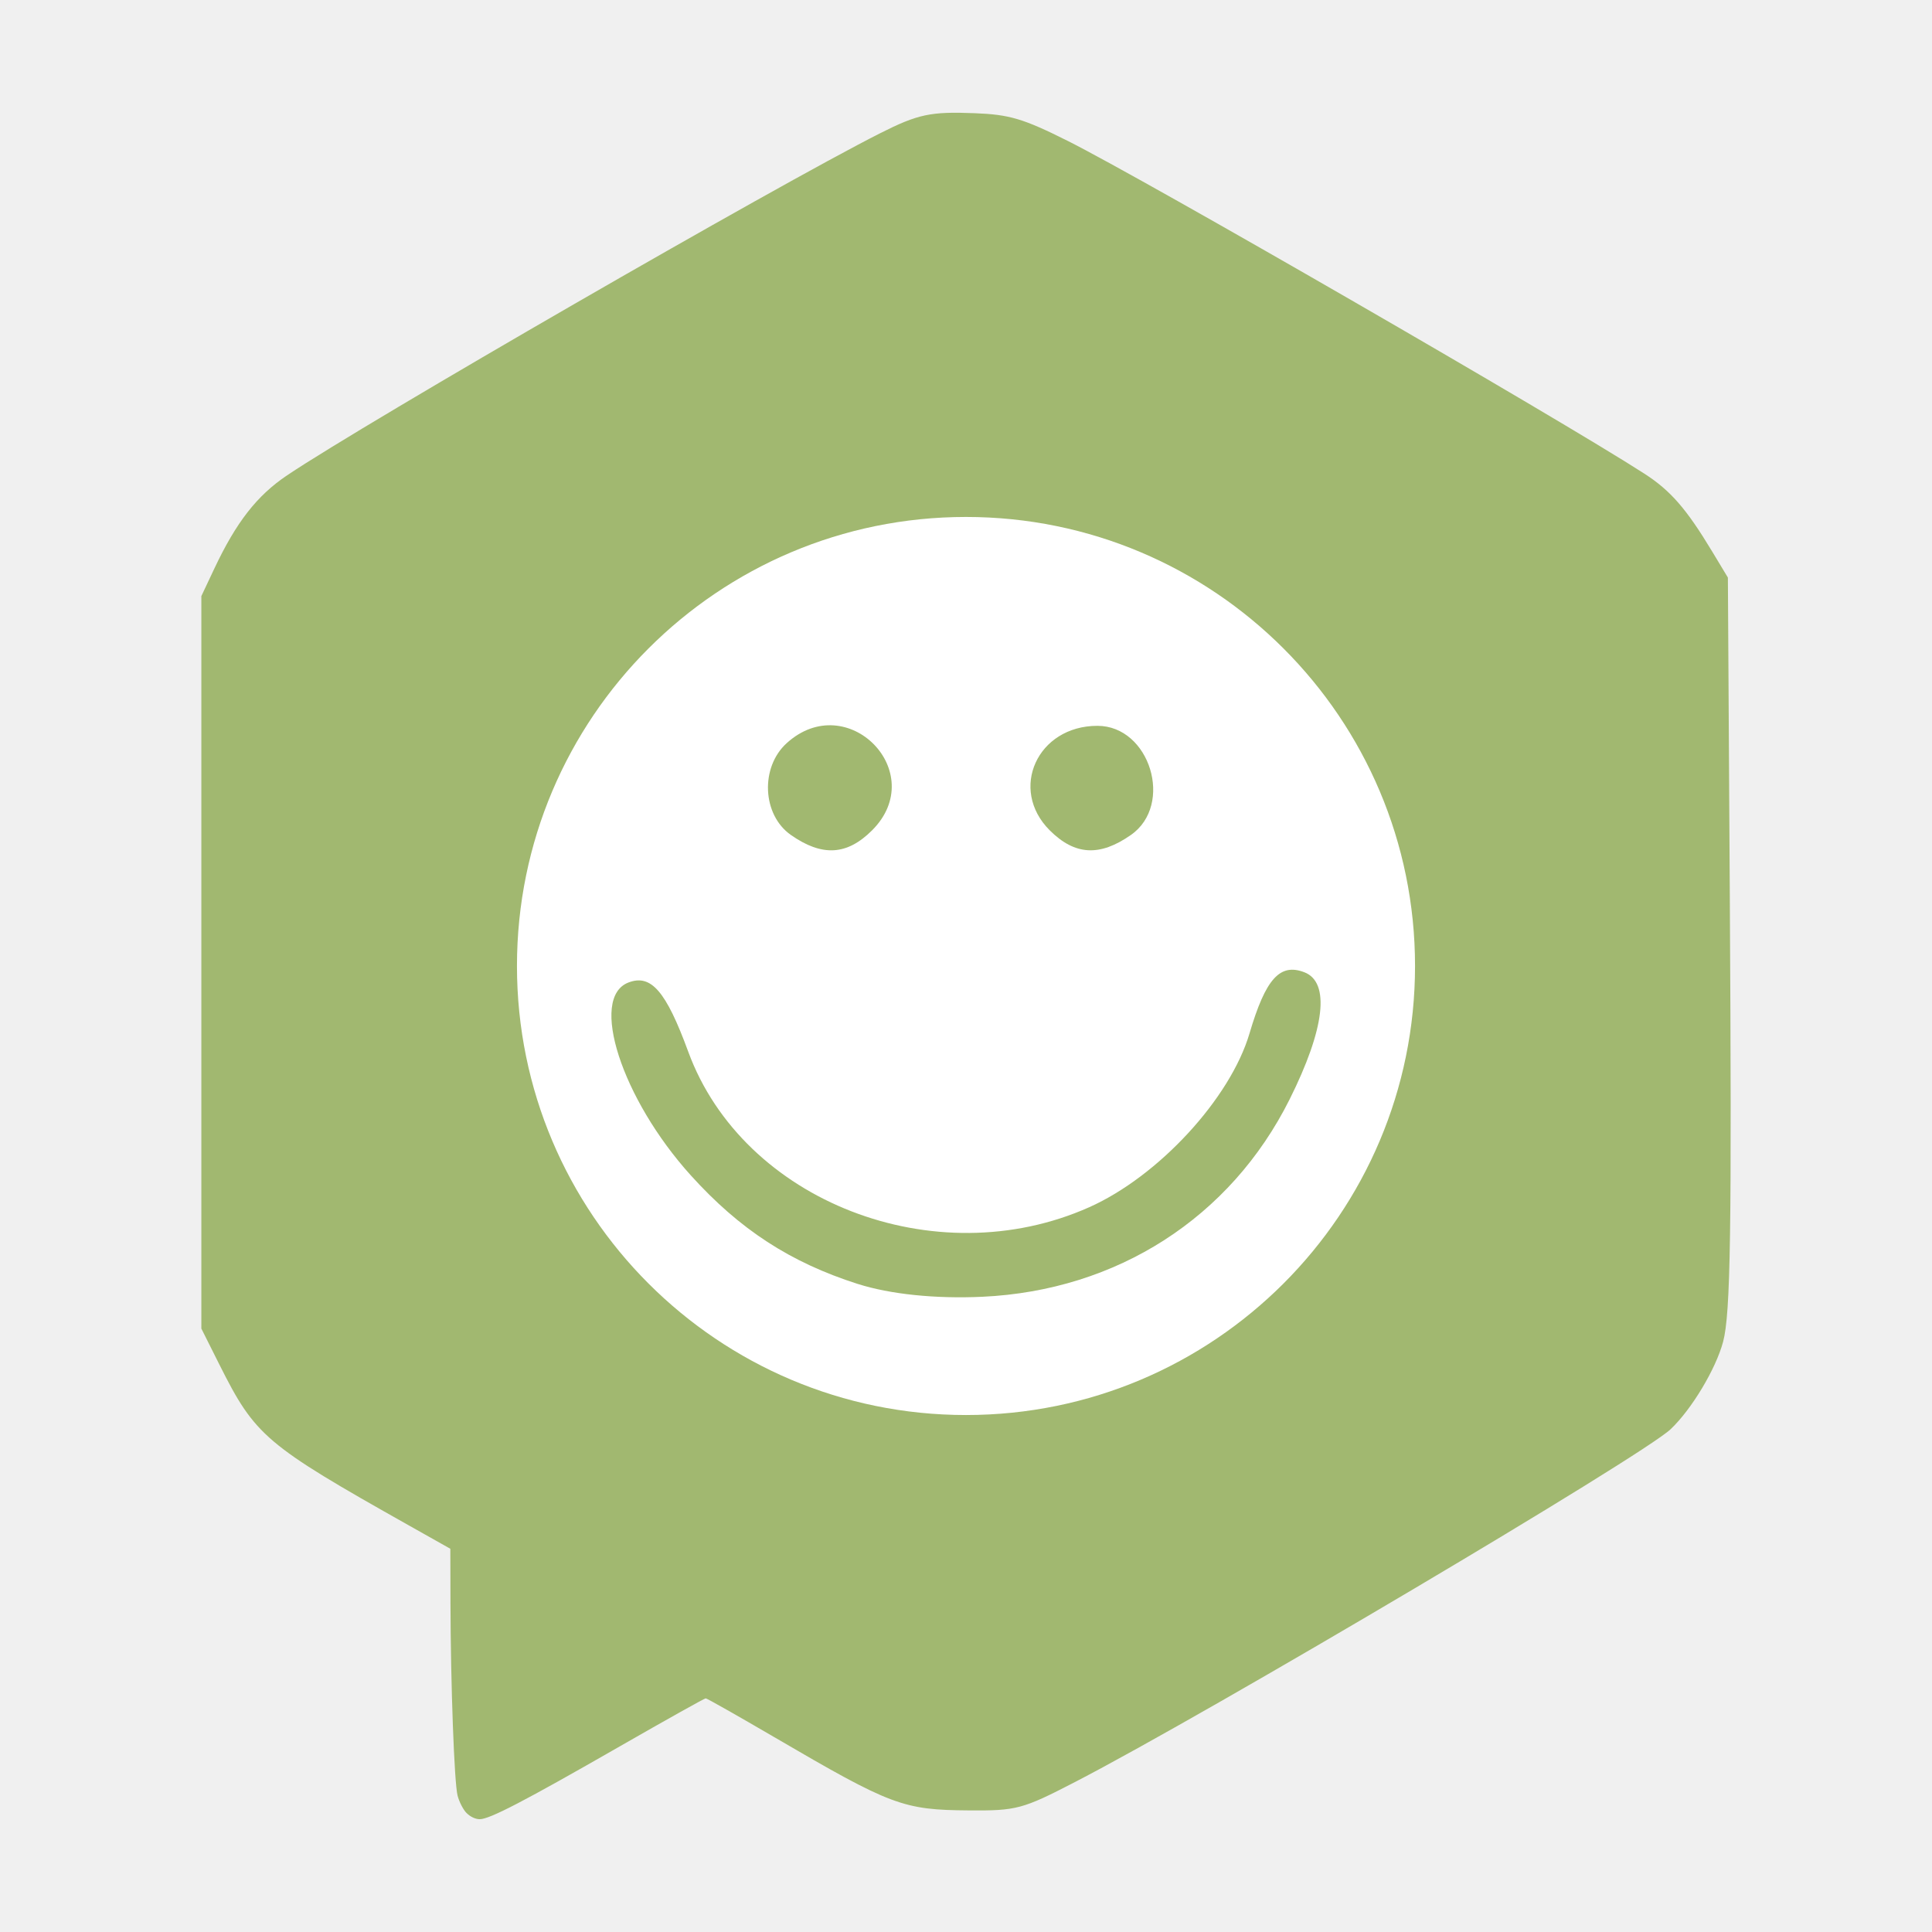
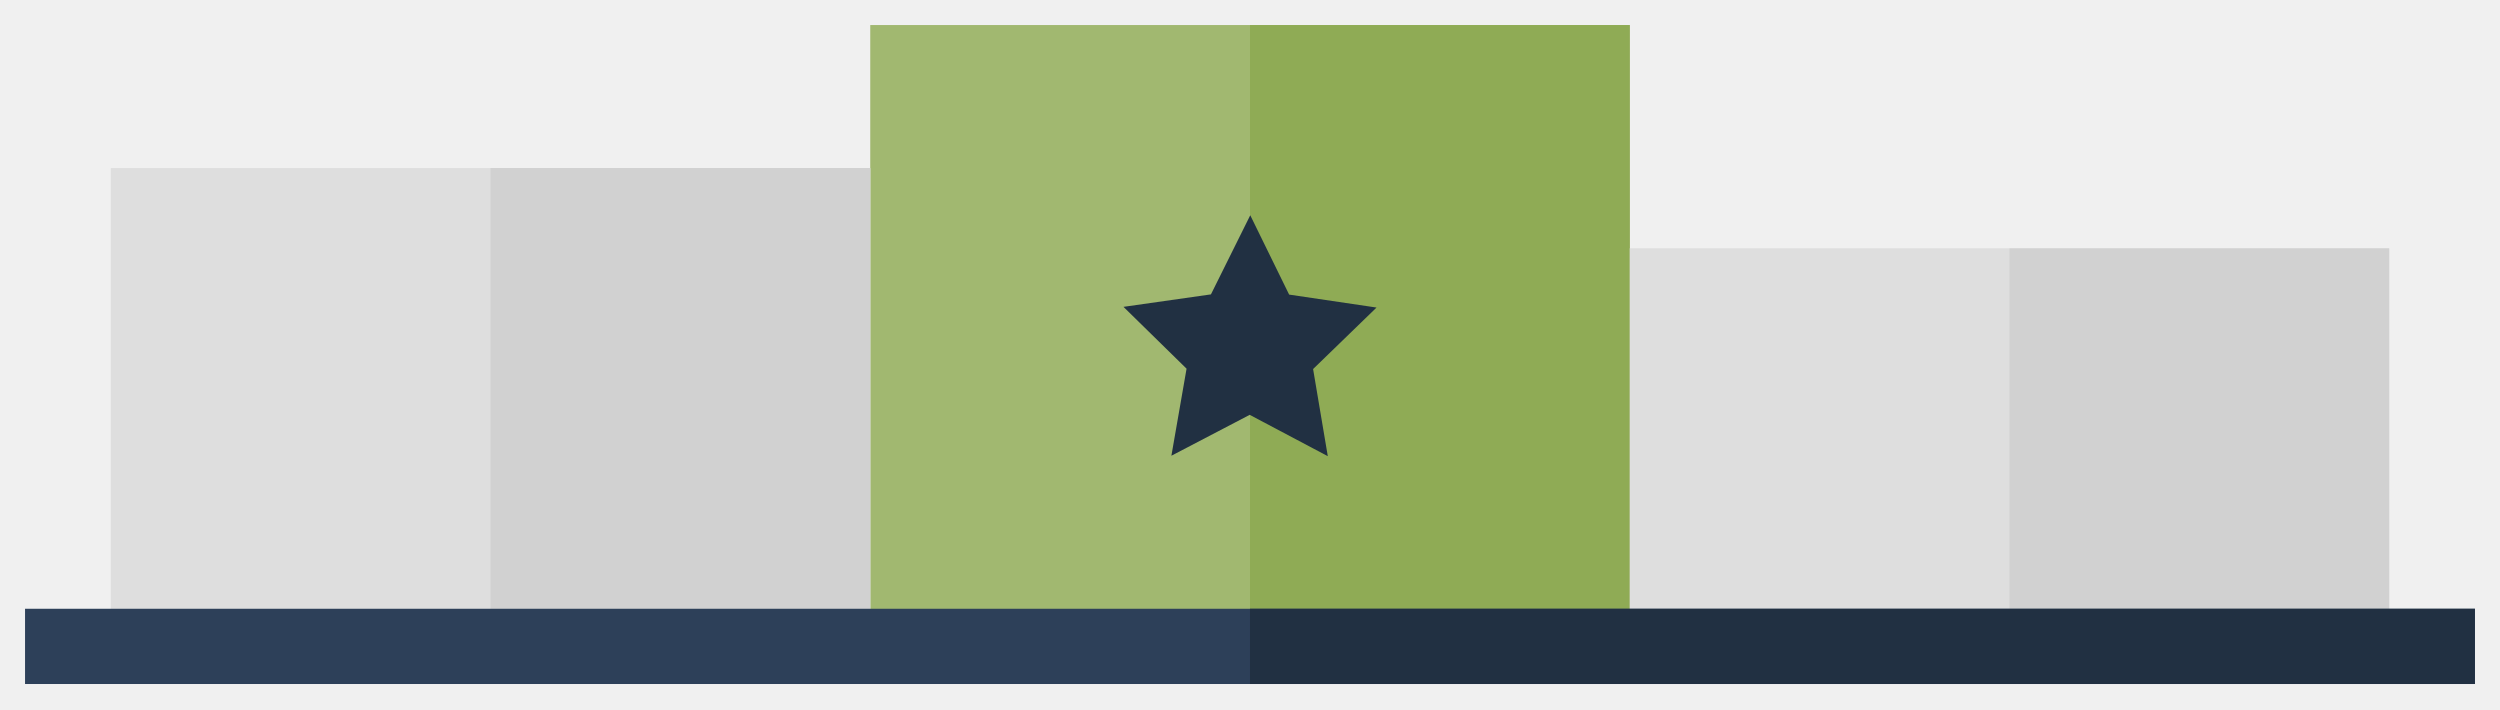
- <svg xmlns="http://www.w3.org/2000/svg" width="100" height="100" viewBox="0 0 100 100" id="svg4318" version="1.1">
-   <defs id="defs4320">
-     <pattern y="0" x="0" height="6" width="6" patternUnits="userSpaceOnUse" id="EMFhbasepattern" />
-   </defs>
-   <g id="layer1" transform="translate(0,-952.3622)">
-     <g id="g4188" transform="translate(79.78102,16.65277)">
-       <path id="path4311-0-72-3-3" d="m -55.628,1029.557 c -0.174,-0.174 -0.385,-0.582 -0.469,-0.907 -0.171,-0.659 -0.357,-5.724 -0.368,-10 l -0.007,-2.777 -2.158,-1.215 c -7.429,-4.182 -7.939,-4.616 -9.805,-8.338 l -0.924,-1.844 0,-18.956 0,-18.956 0.67,-1.421 c 1.136,-2.409 2.211,-3.786 3.771,-4.833 4.142,-2.779 25.276,-14.969 30.689,-17.702 1.967,-0.993 2.615,-1.13 4.908,-1.039 1.798,0.071 2.505,0.282 4.801,1.431 3.956,1.98 25.357,14.33 29.847,17.223 1.358,0.875 2.177,1.815 3.516,4.036 l 0.811,1.345 0.1,16.588 c 0.104,17.245 0.04,21.518 -0.348,22.969 -0.376,1.408 -1.627,3.493 -2.714,4.523 -1.46,1.384 -23.89,14.671 -30.82,18.257 -2.73,1.413 -3.034,1.494 -5.505,1.475 -3.417,-0.026 -4.009,-0.249 -10.07,-3.791 -1.891,-1.105 -3.489,-2.01 -3.551,-2.01 -0.062,0 -2.066,1.121 -4.455,2.491 -4.965,2.848 -6.729,3.765 -7.242,3.765 -0.219,0 -0.485,-0.124 -0.676,-0.316 z" style="fill:#a1b870;fill-opacity:1" />
-       <circle r="23.242" cy="985.709" cx="-29.781" id="path5881-2-1-6-5-4" style="color:#000000;clip-rule:nonzero;display:inline;overflow:visible;visibility:visible;opacity:1;isolation:auto;mix-blend-mode:normal;color-interpolation:sRGB;color-interpolation-filters:linearRGB;solid-color:#000000;solid-opacity:1;fill:#ffffff;fill-opacity:1;fill-rule:nonzero;stroke:none;stroke-width:4;stroke-linecap:butt;stroke-linejoin:round;stroke-miterlimit:4;stroke-dasharray:none;stroke-dashoffset:0;stroke-opacity:1;color-rendering:auto;image-rendering:auto;shape-rendering:auto;text-rendering:auto;enable-background:accumulate" />
-       <path id="path5705-5-5" d="m -35.385,1002.166 c -3.489,-1.114 -6.109,-2.818 -8.641,-5.621 -3.581,-3.964 -5.273,-9.196 -3.227,-9.981 1.171,-0.45 1.945,0.445 3.095,3.58 2.842,7.75 12.781,11.606 20.753,8.052 3.59,-1.601 7.302,-5.626 8.298,-8.997 0.835,-2.828 1.573,-3.651 2.838,-3.166 1.345,0.516 1.067,2.919 -0.762,6.579 -3.059,6.121 -8.932,9.894 -15.903,10.218 -2.426,0.113 -4.775,-0.13 -6.451,-0.665 z m -3.462,-23.241 c -1.484,-1.039 -1.594,-3.502 -0.213,-4.752 3.144,-2.846 7.415,1.516 4.419,4.513 -1.299,1.299 -2.588,1.373 -4.206,0.24 z m 13.398,-0.24 c -2.129,-2.129 -0.632,-5.407 2.47,-5.407 2.716,0 3.971,4.082 1.736,5.647 -1.618,1.133 -2.906,1.059 -4.206,-0.24 z" style="fill:#a1b870;fill-opacity:1" />
-     </g>
+ <svg xmlns="http://www.w3.org/2000/svg" version="1.1" id="Layer_1" x="0px" y="0px" viewBox="0 0 499.066 141.546" xml:space="preserve" width="499.066" height="141.546">
+   <defs id="defs4292" />
+   <g id="g4260" transform="translate(-6.468277,-256.8008)" />
+   <g id="g4262" transform="translate(-6.468277,-256.8008)" />
+   <g id="g4264" transform="translate(-6.468277,-256.8008)" />
+   <g id="g4266" transform="translate(-6.468277,-256.8008)" />
+   <g id="g4268" transform="translate(-6.468277,-256.8008)" />
+   <g id="g4270" transform="translate(-6.468277,-256.8008)" />
+   <g id="g4272" transform="translate(-6.468277,-256.8008)" />
+   <g id="g4274" transform="translate(-6.468277,-256.8008)" />
+   <g id="g4276" transform="translate(-6.468277,-256.8008)" />
+   <g id="g4278" transform="translate(-6.468277,-256.8008)" />
+   <g id="g4280" transform="translate(-6.468277,-256.8008)" />
+   <g id="g4282" transform="translate(-6.468277,-256.8008)" />
+   <g id="g4284" transform="translate(-6.468277,-256.8008)" />
+   <g id="g4286" transform="translate(-6.468277,-256.8008)" />
+   <g id="g4288" transform="translate(-6.468277,-256.8008)" />
+   <g id="layer1" style="display:none" transform="translate(-6.468277,-256.8008)">
+     <rect x="180.195" y="261.801" style="fill:#3db39e;fill-opacity:1" width="151.613" height="124.036" id="rect4236" />
+     <rect x="256.001" y="261.801" style="fill:#38a390;fill-opacity:1" width="75.807" height="124.036" id="rect4238" />
+     <rect x="28.586" y="290.342" style="fill:#dedede;fill-opacity:1" width="151.613" height="95.494" id="rect4240" />
+     <rect x="104.388" y="290.342" style="fill:#c8c8c8;fill-opacity:0.594" width="75.807" height="95.494" id="rect4242" />
+     <rect x="331.808" y="306.366" style="fill:#dedede;fill-opacity:1" width="151.613" height="79.471" id="rect4244" />
+     <rect x="407.615" y="306.366" style="fill:#c8c8c8;fill-opacity:0.594" width="75.807" height="79.471" id="rect4246" />
+     <rect x="11.468" y="378.325" style="fill:#2d4059;fill-opacity:1" width="489.066" height="15.022" id="rect4248" />
+     <rect x="255.996" y="378.325" style="fill:#213042;fill-opacity:1" width="244.528" height="15.022" id="rect4250" />
+     <path style="opacity:1;fill:#213042;fill-opacity:1;stroke:none;stroke-width:2.4;stroke-linecap:round;stroke-linejoin:round;stroke-miterlimit:4;stroke-dasharray:none;stroke-dashoffset:0;stroke-opacity:1" id="path4381" d="m 265.791,279.135 -0.698,17.624 -13.564,-11.274 -16.977,4.782 6.531,-16.384 -9.794,-14.668 17.6,1.148 10.923,-13.848 4.347,17.093 16.545,6.11 z" transform="matrix(0.9787169,-0.2052149,0.2052149,0.9787169,-48.81927,111.8216)" />
+   </g>
+   <g transform="translate(-6.468277,-256.8008)" style="display:none" id="g4507">
+     <rect id="rect4509" height="124.036" width="151.613" style="fill:#dedede;fill-opacity:1" y="261.801" x="180.195" />
+     <rect id="rect4511" height="124.036" width="75.807" style="fill:#d1d1d1;fill-opacity:1" y="261.801" x="256.001" />
+     <rect id="rect4513" height="95.494" width="151.613" style="fill:#3db39e;fill-opacity:1" y="290.342" x="28.586" />
+     <rect id="rect4515" height="95.494" width="75.807" style="fill:#38a390;fill-opacity:1" y="290.342" x="104.388" />
+     <rect id="rect4517" height="79.471" width="151.613" style="fill:#dedede;fill-opacity:1" y="306.366" x="331.808" />
+     <rect id="rect4519" height="79.471" width="75.807" style="fill:#c8c8c8;fill-opacity:0.594" y="306.366" x="407.615" />
+     <rect id="rect4521" height="15.022" width="489.066" style="fill:#2d4059;fill-opacity:1" y="378.325" x="11.468" />
+     <rect id="rect4523" height="15.022" width="244.528" style="fill:#213042;fill-opacity:1" y="378.325" x="255.996" />
+     <path transform="matrix(0.9787169,-0.2052149,0.2052149,0.9787169,-200.4283,126.092)" d="m 265.791,279.135 -0.698,17.624 -13.564,-11.274 -16.977,4.782 6.531,-16.384 -9.794,-14.668 17.6,1.148 10.923,-13.848 4.347,17.093 16.545,6.11 z" id="path4525" style="opacity:1;fill:#213042;fill-opacity:1;stroke:none;stroke-width:2.4;stroke-linecap:round;stroke-linejoin:round;stroke-miterlimit:4;stroke-dasharray:none;stroke-dashoffset:0;stroke-opacity:1" />
+   </g>
+   <g id="g4527" style="display:none" transform="translate(-6.468277,-256.8008)">
+     <rect x="180.195" y="261.801" style="fill:#dedede;fill-opacity:1" width="151.613" height="124.036" id="rect4529" />
+     <rect x="256.001" y="261.801" style="fill:#d1d1d1;fill-opacity:1" width="75.807" height="124.036" id="rect4531" />
+     <rect x="28.586" y="290.342" style="fill:#dedede;fill-opacity:1" width="151.613" height="95.494" id="rect4533" />
+     <rect x="104.388" y="290.342" style="fill:#d1d1d1;fill-opacity:1" width="75.807" height="95.494" id="rect4535" />
+     <rect x="331.808" y="306.366" style="fill:#3db39e;fill-opacity:1" width="151.613" height="79.471" id="rect4537" />
+     <rect x="407.615" y="306.366" style="fill:#38a390;fill-opacity:1" width="75.807" height="79.471" id="rect4539" />
+     <rect x="11.468" y="378.325" style="fill:#2d4059;fill-opacity:1" width="489.066" height="15.022" id="rect4541" />
+     <rect x="255.996" y="378.325" style="fill:#213042;fill-opacity:1" width="244.528" height="15.022" id="rect4543" />
+     <path style="opacity:1;fill:#213042;fill-opacity:1;stroke:none;stroke-width:2.4;stroke-linecap:round;stroke-linejoin:round;stroke-miterlimit:4;stroke-dasharray:none;stroke-dashoffset:0;stroke-opacity:1" id="path4545" d="m 265.791,279.135 -0.698,17.624 -13.564,-11.274 -16.977,4.782 6.531,-16.384 -9.794,-14.668 17.6,1.148 10.923,-13.848 4.347,17.093 16.545,6.11 z" transform="matrix(0.9787169,-0.2052149,0.2052149,0.9787169,102.7938,134.104)" />
+   </g>
+   <g transform="translate(-6.468277,-256.8008)" style="display:none" id="g4567">
+     <rect id="rect4569" height="124.036" width="151.613" style="fill:#ffd460;fill-opacity:1" y="261.801" x="180.195" />
+     <rect id="rect4571" height="124.036" width="75.807" style="fill:#ffc834;fill-opacity:1" y="261.801" x="256.001" />
+     <rect id="rect4573" height="95.494" width="151.613" style="fill:#dedede;fill-opacity:1" y="290.342" x="28.586" />
+     <rect id="rect4575" height="95.494" width="75.807" style="fill:#c8c8c8;fill-opacity:0.594" y="290.342" x="104.388" />
+     <rect id="rect4577" height="79.471" width="151.613" style="fill:#dedede;fill-opacity:1" y="306.366" x="331.808" />
+     <rect id="rect4579" height="79.471" width="75.807" style="fill:#c8c8c8;fill-opacity:0.594" y="306.366" x="407.615" />
+     <rect id="rect4581" height="15.022" width="489.066" style="fill:#2d4059;fill-opacity:1" y="378.325" x="11.468" />
+     <rect id="rect4583" height="15.022" width="244.528" style="fill:#213042;fill-opacity:1" y="378.325" x="255.996" />
+     <path transform="matrix(0.9787169,-0.2052149,0.2052149,0.9787169,-48.81927,111.8216)" d="m 265.791,279.135 -0.698,17.624 -13.564,-11.274 -16.977,4.782 6.531,-16.384 -9.794,-14.668 17.6,1.148 10.923,-13.848 4.347,17.093 16.545,6.11 z" id="path4585" style="opacity:1;fill:#213042;fill-opacity:1;stroke:none;stroke-width:2.4;stroke-linecap:round;stroke-linejoin:round;stroke-miterlimit:4;stroke-dasharray:none;stroke-dashoffset:0;stroke-opacity:1" />
+   </g>
+   <g id="g4587" style="display:none" transform="translate(-6.468277,-256.8008)">
+     <rect x="180.195" y="261.801" style="fill:#dedede;fill-opacity:1" width="151.613" height="124.036" id="rect4589" />
+     <rect x="256.001" y="261.801" style="fill:#d1d1d1;fill-opacity:1" width="75.807" height="124.036" id="rect4591" />
+     <rect x="28.586" y="290.342" style="fill:#ffd460;fill-opacity:1" width="151.613" height="95.494" id="rect4593" />
+     <rect x="104.388" y="290.342" style="fill:#ffc834;fill-opacity:1" width="75.807" height="95.494" id="rect4595" />
+     <rect x="331.808" y="306.366" style="fill:#dedede;fill-opacity:1" width="151.613" height="79.471" id="rect4597" />
+     <rect x="407.615" y="306.366" style="fill:#c8c8c8;fill-opacity:0.594" width="75.807" height="79.471" id="rect4599" />
+     <rect x="11.468" y="378.325" style="fill:#2d4059;fill-opacity:1" width="489.066" height="15.022" id="rect4601" />
+     <rect x="255.996" y="378.325" style="fill:#213042;fill-opacity:1" width="244.528" height="15.022" id="rect4603" />
+     <path style="opacity:1;fill:#213042;fill-opacity:1;stroke:none;stroke-width:2.4;stroke-linecap:round;stroke-linejoin:round;stroke-miterlimit:4;stroke-dasharray:none;stroke-dashoffset:0;stroke-opacity:1" id="path4605" d="m 265.791,279.135 -0.698,17.624 -13.564,-11.274 -16.977,4.782 6.531,-16.384 -9.794,-14.668 17.6,1.148 10.923,-13.848 4.347,17.093 16.545,6.11 z" transform="matrix(0.9787169,-0.2052149,0.2052149,0.9787169,-200.4283,126.092)" />
+   </g>
+   <g transform="translate(-6.468277,-256.8008)" style="display:none" id="g4547">
+     <rect id="rect4549" height="124.036" width="151.613" style="fill:#dedede;fill-opacity:1" y="261.801" x="180.195" />
+     <rect id="rect4551" height="124.036" width="75.807" style="fill:#d1d1d1;fill-opacity:1" y="261.801" x="256.001" />
+     <rect id="rect4553" height="95.494" width="151.613" style="fill:#dedede;fill-opacity:1" y="290.342" x="28.586" />
+     <rect id="rect4555" height="95.494" width="75.807" style="fill:#d1d1d1;fill-opacity:1" y="290.342" x="104.388" />
+     <rect id="rect4557" height="79.471" width="151.613" style="fill:#ffd460;fill-opacity:1" y="306.366" x="331.808" />
+     <rect id="rect4559" height="79.471" width="75.807" style="fill:#ffc834;fill-opacity:1" y="306.366" x="407.615" />
+     <rect id="rect4561" height="15.022" width="489.066" style="fill:#2d4059;fill-opacity:1" y="378.325" x="11.468" />
+     <rect id="rect4563" height="15.022" width="244.528" style="fill:#213042;fill-opacity:1" y="378.325" x="255.996" />
+     <path transform="matrix(0.9787169,-0.2052149,0.2052149,0.9787169,102.7938,134.104)" d="m 265.791,279.135 -0.698,17.624 -13.564,-11.274 -16.977,4.782 6.531,-16.384 -9.794,-14.668 17.6,1.148 10.923,-13.848 4.347,17.093 16.545,6.11 z" id="path4565" style="opacity:1;fill:#213042;fill-opacity:1;stroke:none;stroke-width:2.4;stroke-linecap:round;stroke-linejoin:round;stroke-miterlimit:4;stroke-dasharray:none;stroke-dashoffset:0;stroke-opacity:1" />
+   </g>
+   <g id="g4687" style="display:none" transform="translate(-6.468277,-256.8008)">
+     <rect x="180.195" y="261.801" style="fill:#ec605f;fill-opacity:1" width="151.613" height="124.036" id="rect4689" />
+     <rect x="256.001" y="261.801" style="fill:#e94948;fill-opacity:1" width="75.807" height="124.036" id="rect4691" />
+     <rect x="28.586" y="290.342" style="fill:#dedede;fill-opacity:1" width="151.613" height="95.494" id="rect4693" />
+     <rect x="104.388" y="290.342" style="fill:#c8c8c8;fill-opacity:0.594" width="75.807" height="95.494" id="rect4695" />
+     <rect x="331.808" y="306.366" style="fill:#dedede;fill-opacity:1" width="151.613" height="79.471" id="rect4697" />
+     <rect x="407.615" y="306.366" style="fill:#c8c8c8;fill-opacity:0.594" width="75.807" height="79.471" id="rect4699" />
+     <rect x="11.468" y="378.325" style="fill:#2d4059;fill-opacity:1" width="489.066" height="15.022" id="rect4701" />
+     <rect x="255.996" y="378.325" style="fill:#213042;fill-opacity:1" width="244.528" height="15.022" id="rect4703" />
+     <path style="opacity:1;fill:#213042;fill-opacity:1;stroke:none;stroke-width:2.4;stroke-linecap:round;stroke-linejoin:round;stroke-miterlimit:4;stroke-dasharray:none;stroke-dashoffset:0;stroke-opacity:1" id="path4705" d="m 265.791,279.135 -0.698,17.624 -13.564,-11.274 -16.977,4.782 6.531,-16.384 -9.794,-14.668 17.6,1.148 10.923,-13.848 4.347,17.093 16.545,6.11 z" transform="matrix(0.9787169,-0.2052149,0.2052149,0.9787169,-48.81927,111.8216)" />
+   </g>
+   <g transform="translate(-6.468277,-256.8008)" style="display:none" id="g4647">
+     <rect id="rect4649" height="124.036" width="151.613" style="fill:#dedede;fill-opacity:1" y="261.801" x="180.195" />
+     <rect id="rect4651" height="124.036" width="75.807" style="fill:#d1d1d1;fill-opacity:1" y="261.801" x="256.001" />
+     <rect id="rect4653" height="95.494" width="151.613" style="fill:#ec605f;fill-opacity:1" y="290.342" x="28.586" />
+     <rect id="rect4655" height="95.494" width="75.807" style="fill:#e94948;fill-opacity:1" y="290.342" x="104.388" />
+     <rect id="rect4657" height="79.471" width="151.613" style="fill:#dedede;fill-opacity:1" y="306.366" x="331.808" />
+     <rect id="rect4659" height="79.471" width="75.807" style="fill:#c8c8c8;fill-opacity:0.594" y="306.366" x="407.615" />
+     <rect id="rect4661" height="15.022" width="489.066" style="fill:#2d4059;fill-opacity:1" y="378.325" x="11.468" />
+     <rect id="rect4663" height="15.022" width="244.528" style="fill:#213042;fill-opacity:1" y="378.325" x="255.996" />
+     <path transform="matrix(0.9787169,-0.2052149,0.2052149,0.9787169,-200.4283,126.092)" d="m 265.791,279.135 -0.698,17.624 -13.564,-11.274 -16.977,4.782 6.531,-16.384 -9.794,-14.668 17.6,1.148 10.923,-13.848 4.347,17.093 16.545,6.11 z" id="path4665" style="opacity:1;fill:#213042;fill-opacity:1;stroke:none;stroke-width:2.4;stroke-linecap:round;stroke-linejoin:round;stroke-miterlimit:4;stroke-dasharray:none;stroke-dashoffset:0;stroke-opacity:1" />
+   </g>
+   <g id="g4607" style="display:none" transform="translate(-6.468277,-256.8008)">
+     <rect x="180.195" y="261.801" style="fill:#dedede;fill-opacity:1" width="151.613" height="124.036" id="rect4609" />
+     <rect x="256.001" y="261.801" style="fill:#d1d1d1;fill-opacity:1" width="75.807" height="124.036" id="rect4611" />
+     <rect x="28.586" y="290.342" style="fill:#dedede;fill-opacity:1" width="151.613" height="95.494" id="rect4613" />
+     <rect x="104.388" y="290.342" style="fill:#d1d1d1;fill-opacity:1" width="75.807" height="95.494" id="rect4615" />
+     <rect x="331.808" y="306.366" style="fill:#ec605f;fill-opacity:1" width="151.613" height="79.471" id="rect4617" />
+     <rect x="407.615" y="306.366" style="fill:#e94948;fill-opacity:1" width="75.807" height="79.471" id="rect4619" />
+     <rect x="11.468" y="378.325" style="fill:#2d4059;fill-opacity:1" width="489.066" height="15.022" id="rect4621" />
+     <rect x="255.996" y="378.325" style="fill:#213042;fill-opacity:1" width="244.528" height="15.022" id="rect4623" />
+     <path style="opacity:1;fill:#213042;fill-opacity:1;stroke:none;stroke-width:2.4;stroke-linecap:round;stroke-linejoin:round;stroke-miterlimit:4;stroke-dasharray:none;stroke-dashoffset:0;stroke-opacity:1" id="path4625" d="m 265.791,279.135 -0.698,17.624 -13.564,-11.274 -16.977,4.782 6.531,-16.384 -9.794,-14.668 17.6,1.148 10.923,-13.848 4.347,17.093 16.545,6.11 z" transform="matrix(0.9787169,-0.2052149,0.2052149,0.9787169,102.7938,134.104)" />
+   </g>
+   <g transform="translate(-6.468277,-256.8008)" style="display:inline" id="g4707">
+     <rect id="rect4709" height="124.036" width="151.613" style="fill:#a1b870;fill-opacity:1" y="261.801" x="180.195" />
+     <rect id="rect4711" height="124.036" width="75.807" style="fill:#8fab55;fill-opacity:1" y="261.801" x="256.001" />
+     <rect id="rect4713" height="95.494" width="151.613" style="fill:#dedede;fill-opacity:1" y="290.342" x="28.586" />
+     <rect id="rect4715" height="95.494" width="75.807" style="fill:#c8c8c8;fill-opacity:0.594" y="290.342" x="104.388" />
+     <rect id="rect4717" height="79.471" width="151.613" style="fill:#dedede;fill-opacity:1" y="306.366" x="331.808" />
+     <rect id="rect4719" height="79.471" width="75.807" style="fill:#c8c8c8;fill-opacity:0.594" y="306.366" x="407.615" />
+     <rect id="rect4721" height="15.022" width="489.066" style="fill:#2d4059;fill-opacity:1" y="378.325" x="11.468" />
+     <rect id="rect4723" height="15.022" width="244.528" style="fill:#213042;fill-opacity:1" y="378.325" x="255.996" />
+     <path transform="matrix(0.9787169,-0.2052149,0.2052149,0.9787169,-48.81927,111.8216)" d="m 265.791,279.135 -0.698,17.624 -13.564,-11.274 -16.977,4.782 6.531,-16.384 -9.794,-14.668 17.6,1.148 10.923,-13.848 4.347,17.093 16.545,6.11 z" id="path4725" style="opacity:1;fill:#213042;fill-opacity:1;stroke:none;stroke-width:2.4;stroke-linecap:round;stroke-linejoin:round;stroke-miterlimit:4;stroke-dasharray:none;stroke-dashoffset:0;stroke-opacity:1" />
+   </g>
+   <g id="g4667" style="display:none" transform="translate(-6.468277,-256.8008)">
+     <rect x="180.195" y="261.801" style="fill:#dedede;fill-opacity:1" width="151.613" height="124.036" id="rect4669" />
+     <rect x="256.001" y="261.801" style="fill:#d1d1d1;fill-opacity:1" width="75.807" height="124.036" id="rect4671" />
+     <rect x="28.586" y="290.342" style="fill:#a1b870;fill-opacity:1" width="151.613" height="95.494" id="rect4673" />
+     <rect x="104.388" y="290.342" style="fill:#8fab55;fill-opacity:1" width="75.807" height="95.494" id="rect4675" />
+     <rect x="331.808" y="306.366" style="fill:#dedede;fill-opacity:1" width="151.613" height="79.471" id="rect4677" />
+     <rect x="407.615" y="306.366" style="fill:#c8c8c8;fill-opacity:0.594" width="75.807" height="79.471" id="rect4679" />
+     <rect x="11.468" y="378.325" style="fill:#2d4059;fill-opacity:1" width="489.066" height="15.022" id="rect4681" />
+     <rect x="255.996" y="378.325" style="fill:#213042;fill-opacity:1" width="244.528" height="15.022" id="rect4683" />
+     <path style="opacity:1;fill:#213042;fill-opacity:1;stroke:none;stroke-width:2.4;stroke-linecap:round;stroke-linejoin:round;stroke-miterlimit:4;stroke-dasharray:none;stroke-dashoffset:0;stroke-opacity:1" id="path4685" d="m 265.791,279.135 -0.698,17.624 -13.564,-11.274 -16.977,4.782 6.531,-16.384 -9.794,-14.668 17.6,1.148 10.923,-13.848 4.347,17.093 16.545,6.11 z" transform="matrix(0.9787169,-0.2052149,0.2052149,0.9787169,-200.4283,126.092)" />
+   </g>
+   <g transform="translate(-6.468277,-256.8008)" style="display:none" id="g4627">
+     <rect id="rect4629" height="124.036" width="151.613" style="fill:#dedede;fill-opacity:1" y="261.801" x="180.195" />
+     <rect id="rect4631" height="124.036" width="75.807" style="fill:#d1d1d1;fill-opacity:1" y="261.801" x="256.001" />
+     <rect id="rect4633" height="95.494" width="151.613" style="fill:#dedede;fill-opacity:1" y="290.342" x="28.586" />
+     <rect id="rect4635" height="95.494" width="75.807" style="fill:#d1d1d1;fill-opacity:1" y="290.342" x="104.388" />
+     <rect id="rect4637" height="79.471" width="151.613" style="fill:#a1b870;fill-opacity:1" y="306.366" x="331.808" />
+     <rect id="rect4639" height="79.471" width="75.807" style="fill:#8fab55;fill-opacity:1" y="306.366" x="407.615" />
+     <rect id="rect4641" height="15.022" width="489.066" style="fill:#2d4059;fill-opacity:1" y="378.325" x="11.468" />
+     <rect id="rect4643" height="15.022" width="244.528" style="fill:#213042;fill-opacity:1" y="378.325" x="255.996" />
+     <path transform="matrix(0.9787169,-0.2052149,0.2052149,0.9787169,102.7938,134.104)" d="m 265.791,279.135 -0.698,17.624 -13.564,-11.274 -16.977,4.782 6.531,-16.384 -9.794,-14.668 17.6,1.148 10.923,-13.848 4.347,17.093 16.545,6.11 z" id="path4645" style="opacity:1;fill:#213042;fill-opacity:1;stroke:none;stroke-width:2.4;stroke-linecap:round;stroke-linejoin:round;stroke-miterlimit:4;stroke-dasharray:none;stroke-dashoffset:0;stroke-opacity:1" />
+   </g>
+   <g id="layer2" style="display:none" transform="translate(-11.46828,-49.17894)">
+     <circle style="display:inline;opacity:1;fill:#213042;fill-opacity:1;stroke:none;stroke-width:2.4;stroke-linecap:round;stroke-linejoin:round;stroke-miterlimit:4;stroke-dasharray:none;stroke-dashoffset:0;stroke-opacity:1" id="path4345" cx="118.429" cy="-28.411" r="20.717" />
+     <circle style="display:inline;opacity:1;fill:#3db39e;fill-opacity:1;stroke:none;stroke-width:2.4;stroke-linecap:round;stroke-linejoin:round;stroke-miterlimit:4;stroke-dasharray:none;stroke-dashoffset:0;stroke-opacity:1" id="path4345-6" cx="223.983" cy="-28.411" r="20.717" />
+     <circle style="display:inline;opacity:1;fill:#ffd460;fill-opacity:1;stroke:none;stroke-width:2.4;stroke-linecap:round;stroke-linejoin:round;stroke-miterlimit:4;stroke-dasharray:none;stroke-dashoffset:0;stroke-opacity:1" id="path4345-6-9" cx="276.76" cy="-28.411" r="20.717" />
+     <circle style="display:inline;opacity:1;fill:#a1b870;fill-opacity:1;stroke:none;stroke-width:2.4;stroke-linecap:round;stroke-linejoin:round;stroke-miterlimit:4;stroke-dasharray:none;stroke-dashoffset:0;stroke-opacity:1" id="path4345-69" cx="329.537" cy="-28.411" r="20.717" />
+     <circle style="display:inline;opacity:1;fill:#ec605f;fill-opacity:1;stroke:none;stroke-width:2.4;stroke-linecap:round;stroke-linejoin:round;stroke-miterlimit:4;stroke-dasharray:none;stroke-dashoffset:0;stroke-opacity:1" id="path4345-6-99" cx="382.313" cy="-28.411" r="20.717" />
+     <circle style="display:inline;opacity:1;fill:#2d4059;fill-opacity:1;stroke:none;stroke-width:2.4;stroke-linecap:round;stroke-linejoin:round;stroke-miterlimit:4;stroke-dasharray:none;stroke-dashoffset:0;stroke-opacity:1" id="path4345-6-99-9" cx="171.206" cy="-28.411" r="20.717" />
  </g>
</svg>
